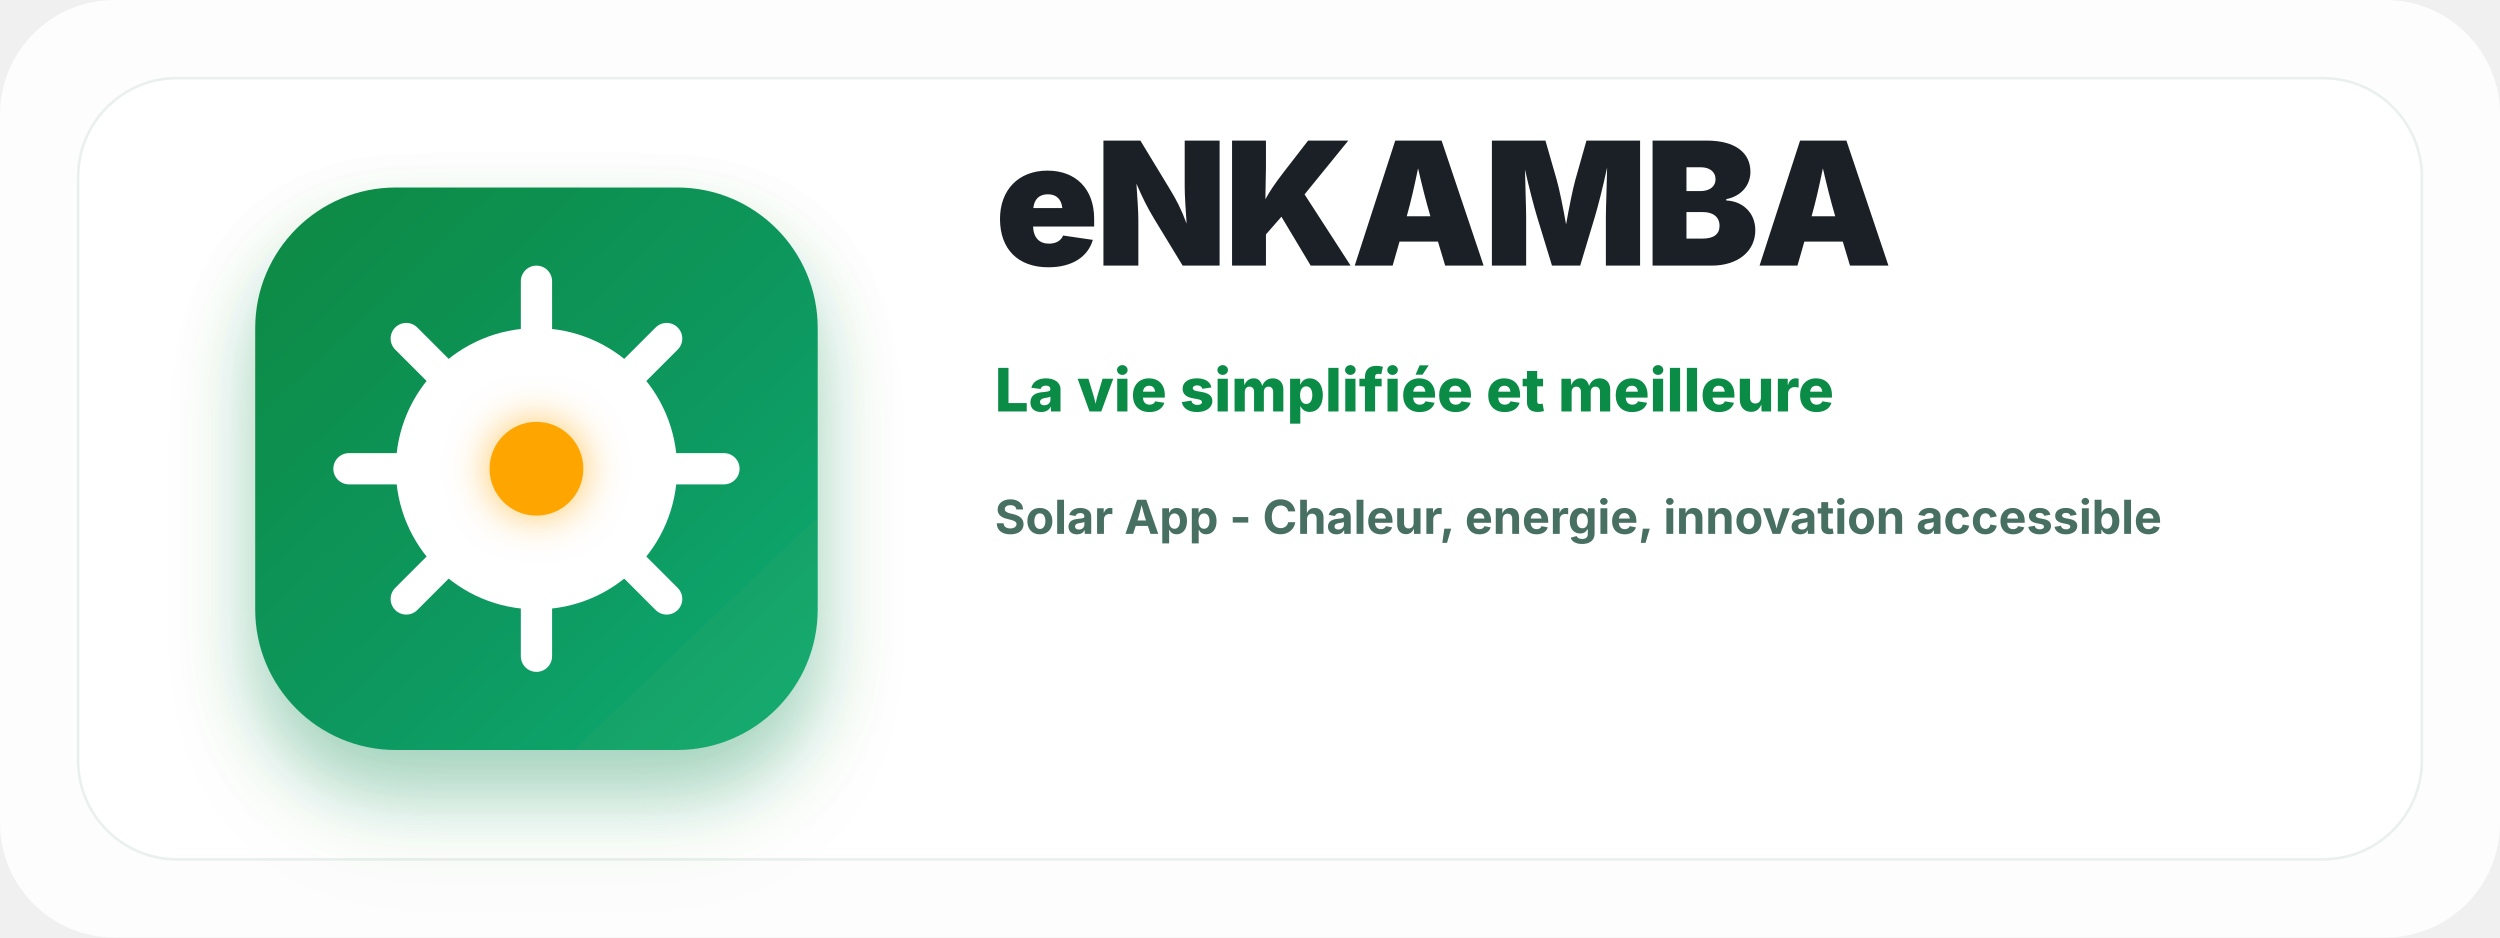
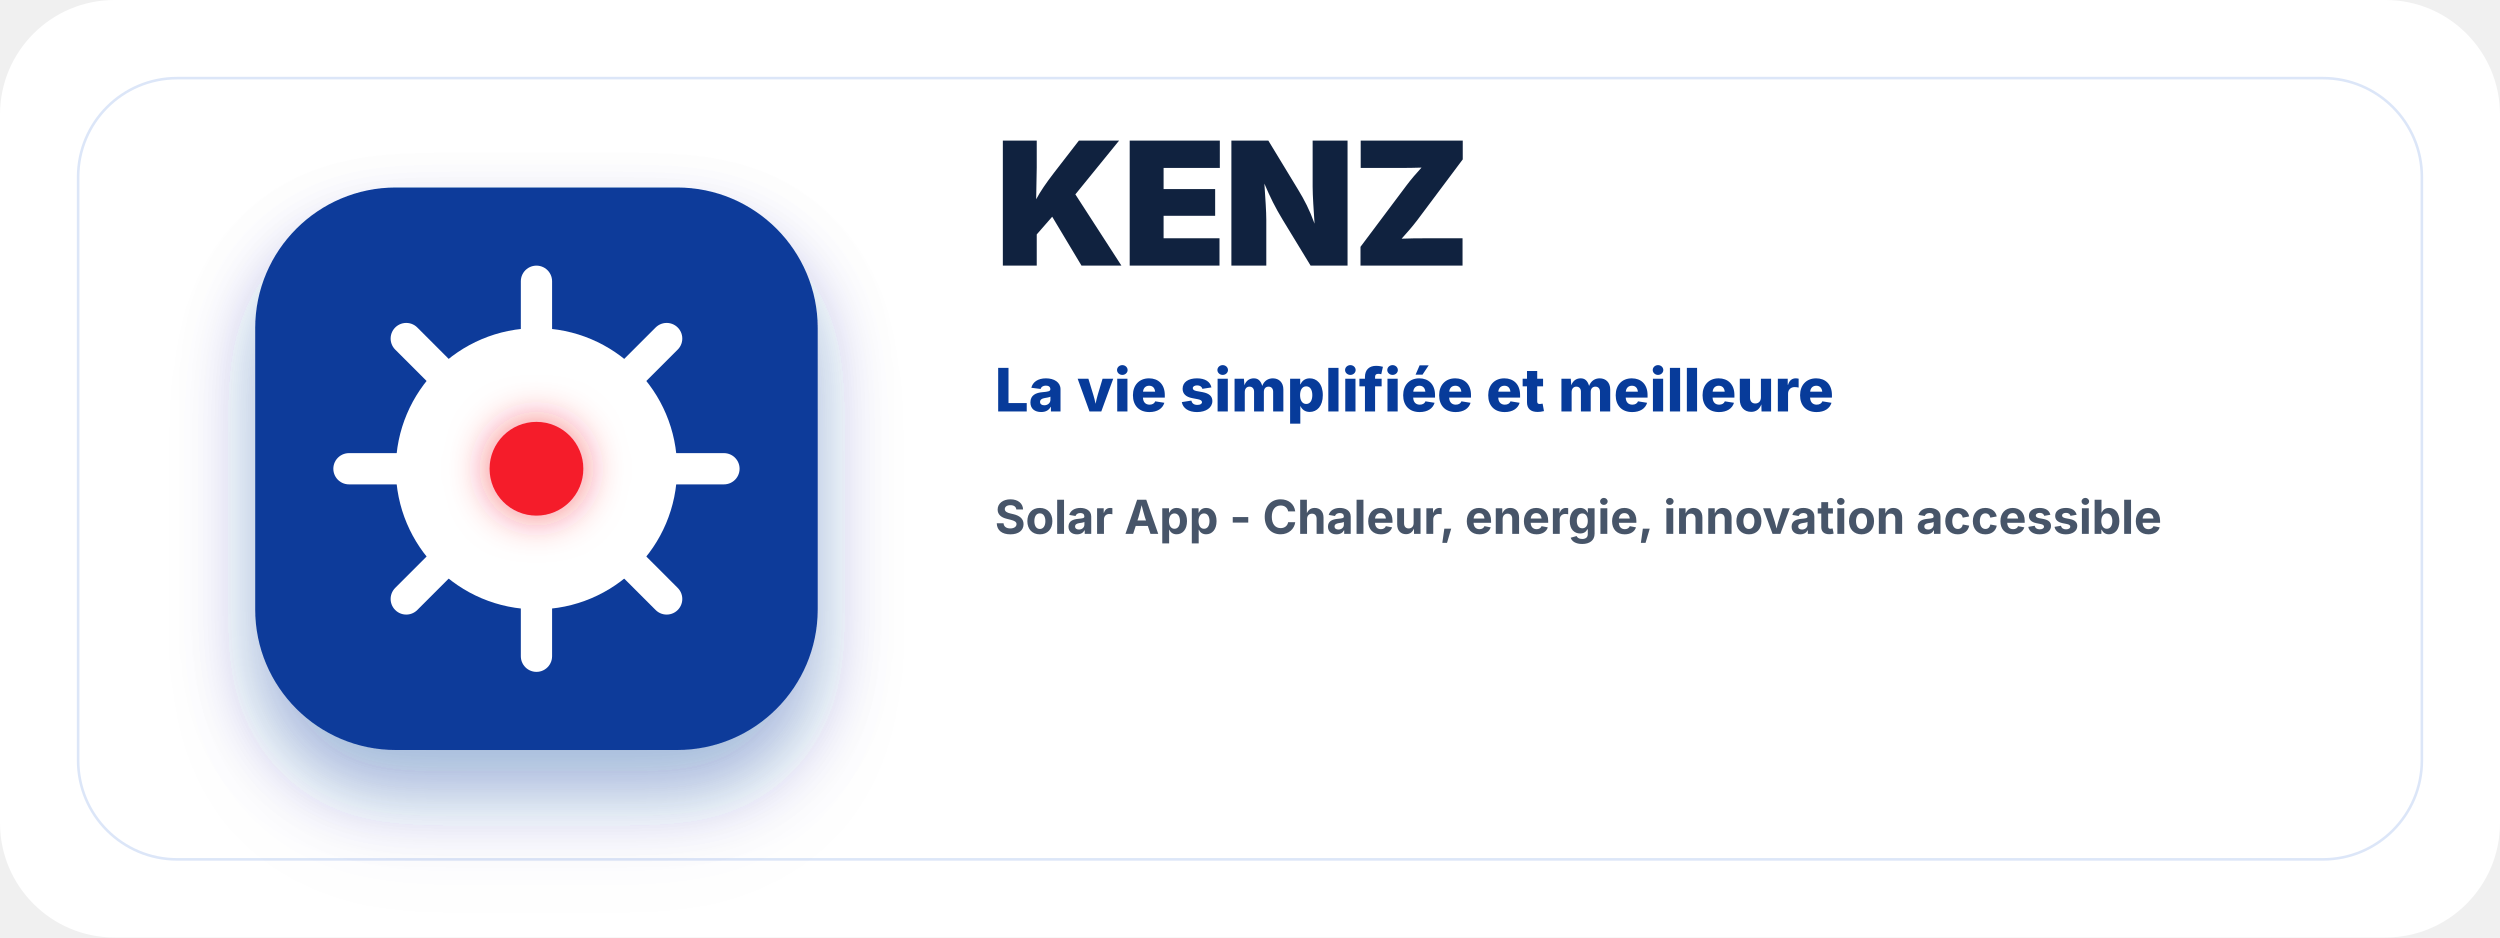
<svg xmlns="http://www.w3.org/2000/svg" width="960" height="360" viewBox="0 0 960 360" fill="none">
  <defs>
    <linearGradient id="g" x1="40" y1="36" x2="216" y2="220" gradientUnits="userSpaceOnUse">
-       <stop stop-color="#0A8B46" />
-       <stop offset=".62" stop-color="#089961" />
-       <stop offset="1" stop-color="#18A96E" />
+       <stop stop-color="#073B9A" />
+       <stop offset=".62" stop-color="#073B9A" />
+       <stop offset="1" stop-color="#073B9A" />
    </linearGradient>
    <filter id="s" x="-25%" y="-25%" width="150%" height="160%">
-       <feDropShadow dx="0" dy="16" stdDeviation="14" flood-color="#0A8B46" flood-opacity=".20" />
+       <feDropShadow dx="0" dy="16" stdDeviation="14" flood-color="#073B9A" flood-opacity=".20" />
    </filter>
    <filter id="og" x="-70%" y="-70%" width="240%" height="240%">
-       <feDropShadow dx="0" dy="0" stdDeviation="8" flood-color="#FFA500" flood-opacity=".65" />
+       <feDropShadow dx="0" dy="0" stdDeviation="8" flood-color="#F51B2B" flood-opacity=".65" />
    </filter>
  </defs>
-   <rect width="960" height="360" rx="44" fill="#FCFDFC" />
-   <rect x="30" y="30" width="900" height="300" rx="38" fill="white" stroke="#E9F0ED" />
+   <rect width="960" height="360" rx="44" fill="#FFFFFF" />
+   <rect x="30" y="30" width="900" height="300" rx="38" fill="white" stroke="#DCE6F8" />
  <g transform="translate(78 52)" filter="url(#s)">
    <rect x="20" y="20" width="216" height="216" rx="54" fill="url(#g)" filter="url(#s)" />
    <circle cx="128" cy="128" r="54" fill="#FFFFFF" />
    <path d="M128 56v24M128 176v24M56 128h24M176 128h24M78 78l18 18M160 160l18 18M178 78l-18 18M96 160l-18 18" stroke="#FFFFFF" stroke-width="12" stroke-linecap="round" />
-     <circle cx="128" cy="128" r="18" fill="#FFA500" filter="url(#og)" />
+     <circle cx="128" cy="128" r="18" fill="#F51B2B" filter="url(#og)" />
  </g>
  <g transform="translate(382 102)">
-     <text x="0" y="0" font-family="Inter,Poppins,Arial" font-size="66" font-weight="900" letter-spacing="-1.4" fill="#1B2026">eNKAMBA</text>
-     <text x="0" y="56" font-family="Inter,Poppins,Arial" font-size="23" font-weight="800" fill="#0A8B46">La vie simplifiée et meilleure</text>
-     <text x="0" y="103" font-family="Inter,Poppins,Arial" font-size="18" font-weight="650" fill="#477063">Solar App - Chaleur, energie, innovation accessible</text>
+     <text x="0" y="0" font-family="Inter,Poppins,Arial" font-size="66" font-weight="900" letter-spacing="-1.4" fill="#10223F">KENZ</text>
+     <text x="0" y="56" font-family="Inter,Poppins,Arial" font-size="23" font-weight="800" fill="#073B9A">La vie simplifiée et meilleure</text>
+     <text x="0" y="103" font-family="Inter,Poppins,Arial" font-size="18" font-weight="650" fill="#475569">Solar App - Chaleur, energie, innovation accessible</text>
  </g>
</svg>
